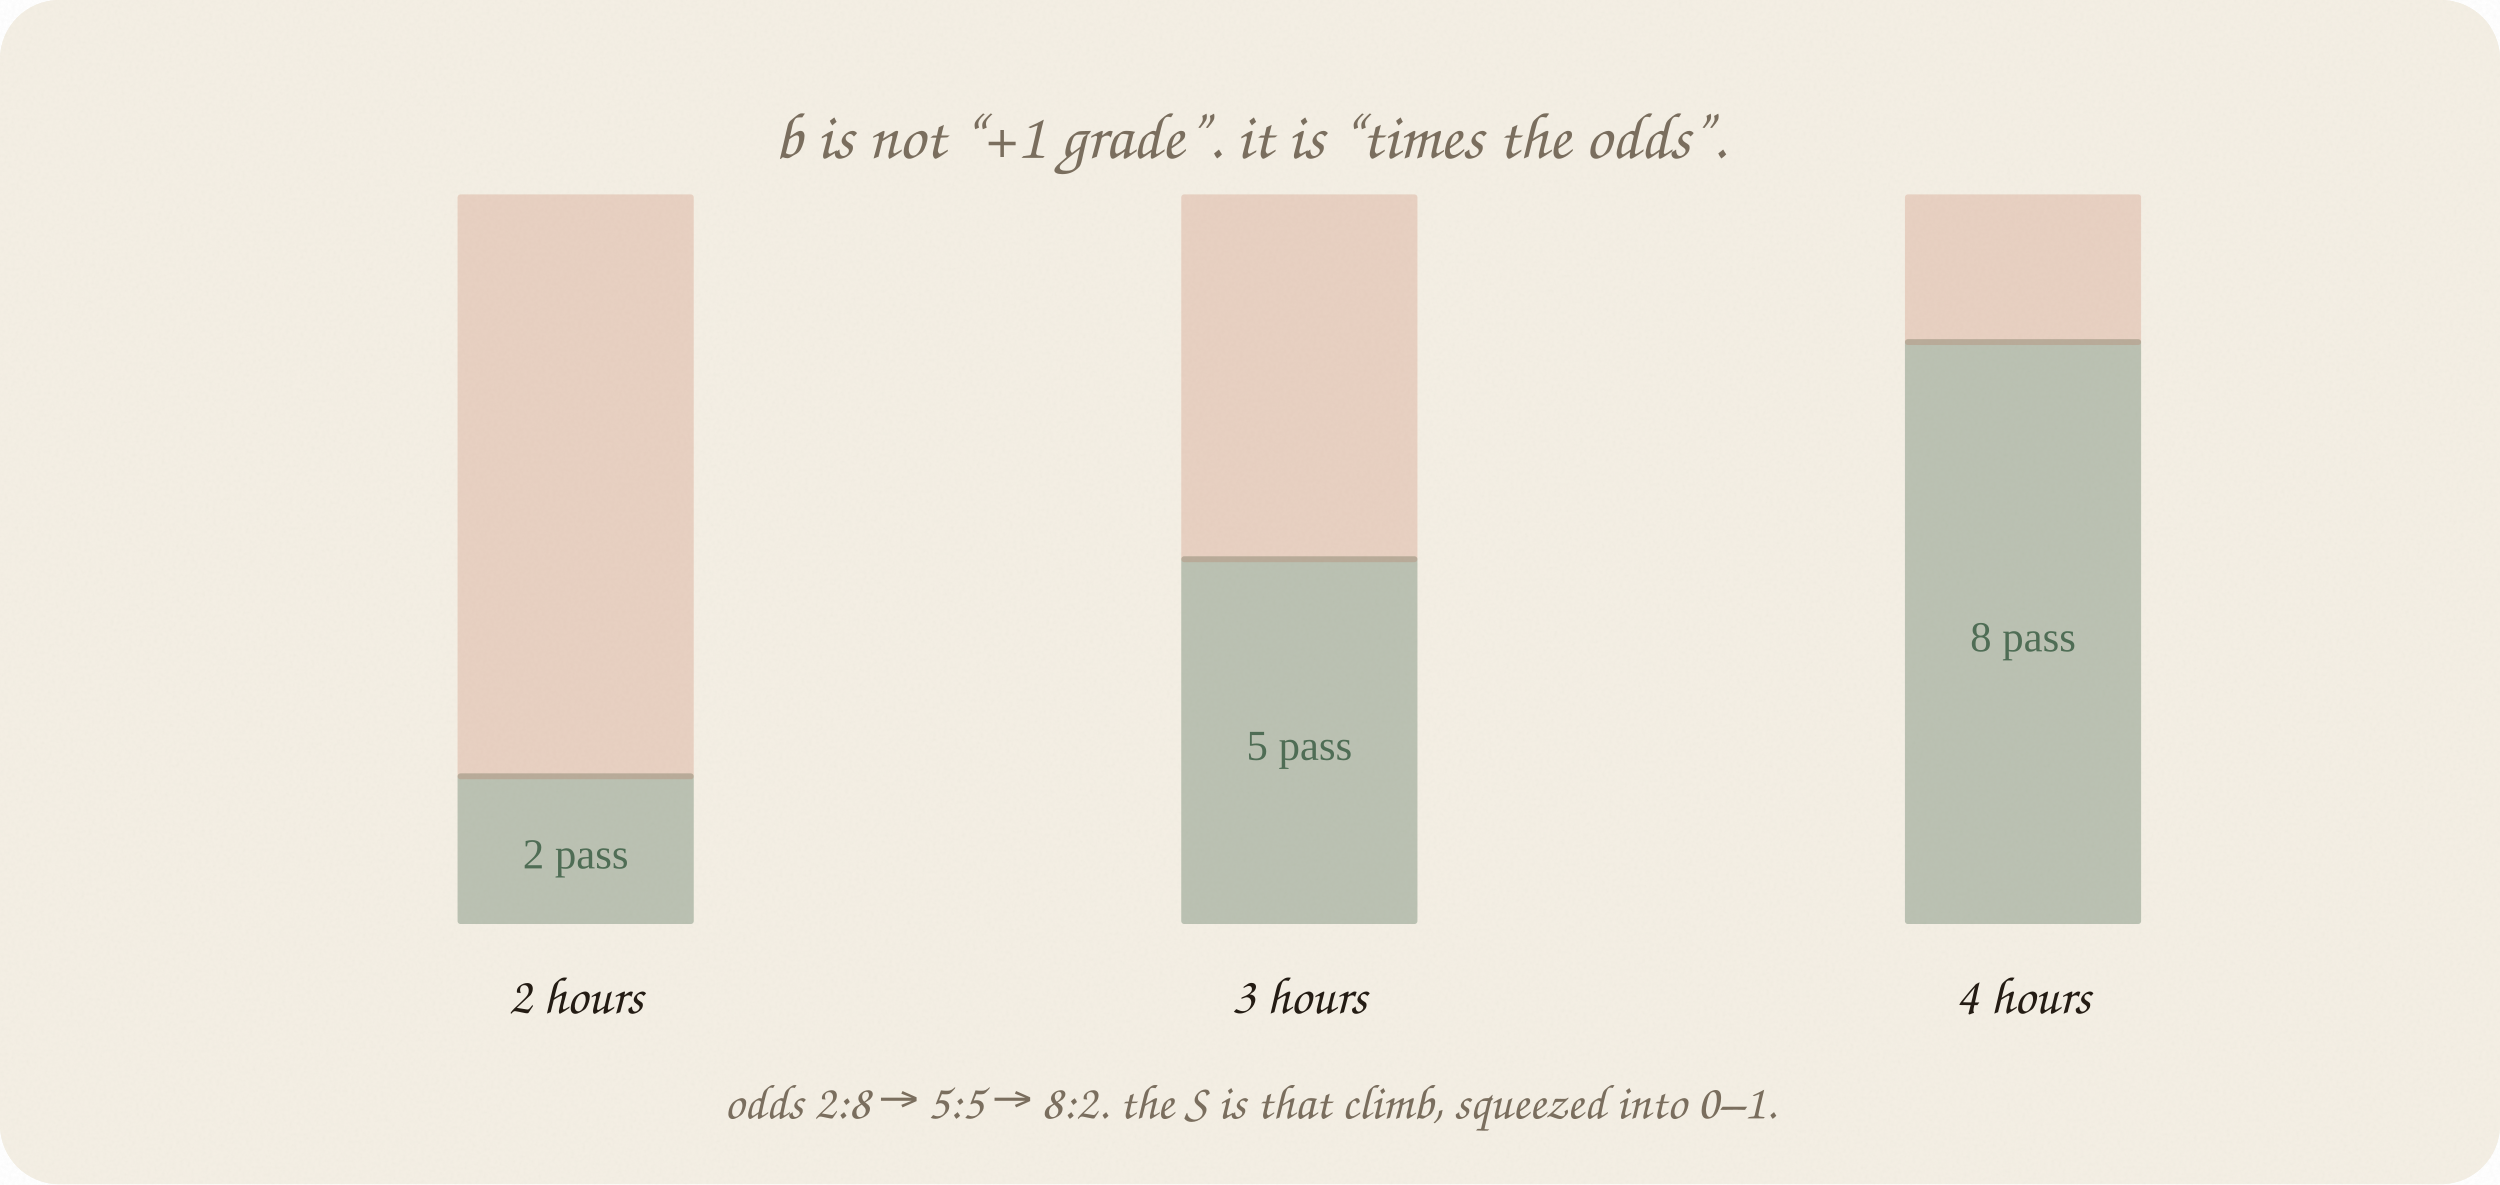
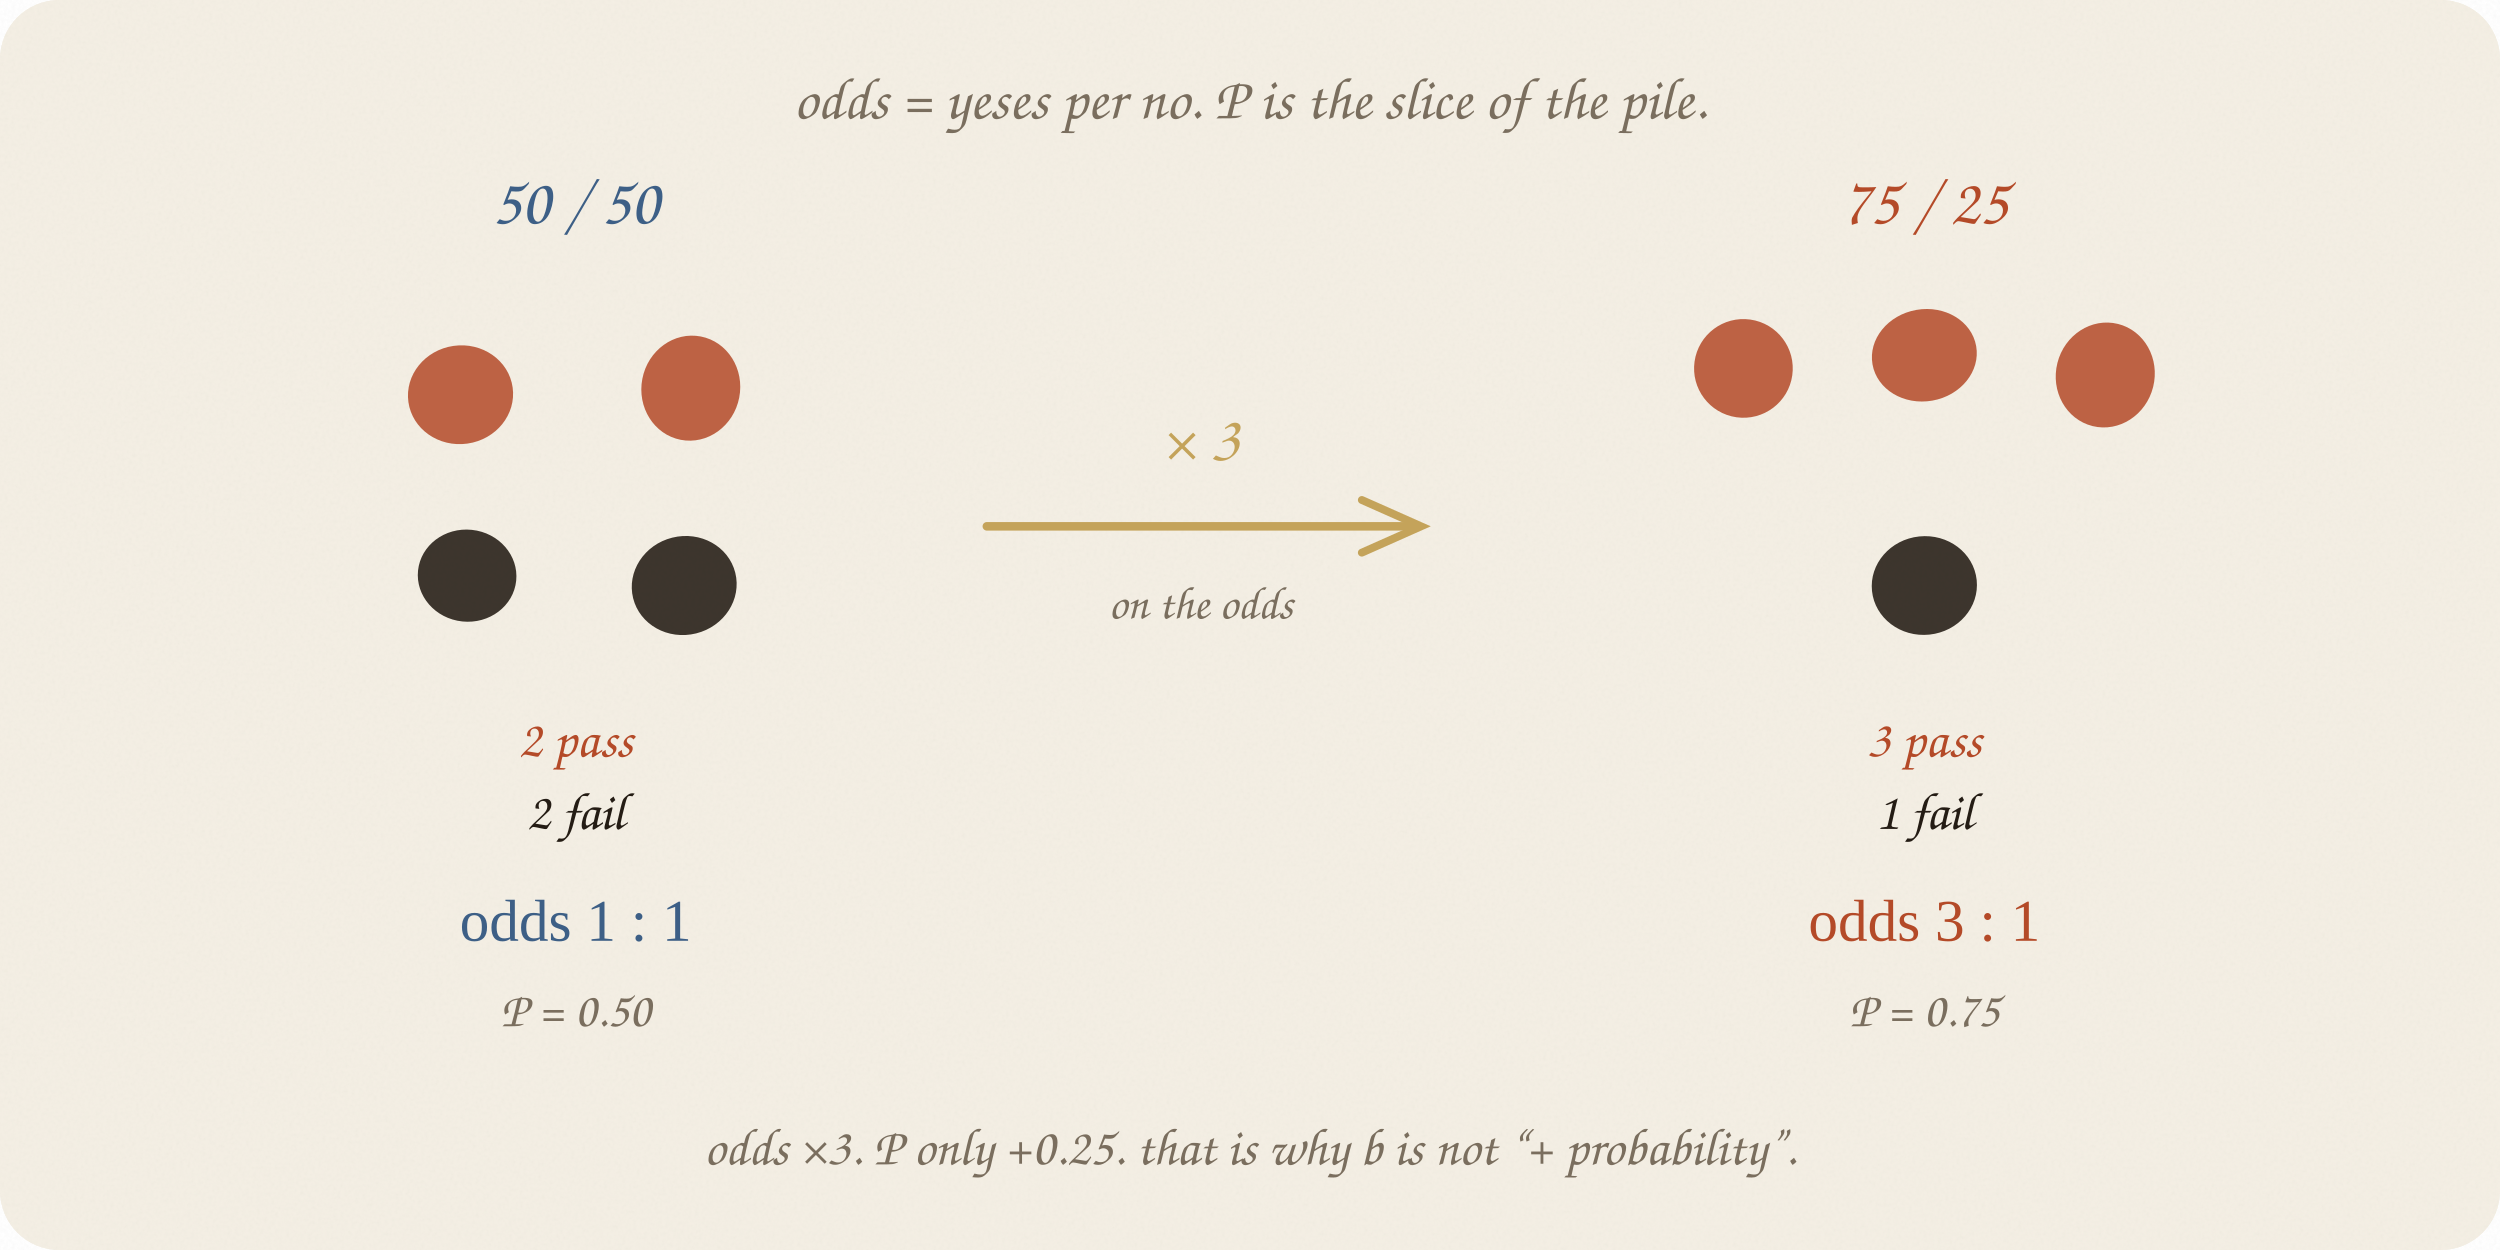
- <svg xmlns="http://www.w3.org/2000/svg" viewBox="0 0 760 360" width="760" height="360" role="img" aria-label="odds climbing with hours">
+ <svg xmlns="http://www.w3.org/2000/svg" viewBox="0 0 760 380" width="760" height="380" role="img" aria-label="odds 1:1 becomes 3:1; P only goes 50 to 75">
  <defs>
    <filter id="grain" x="0" y="0" width="100%" height="100%">
      <feTurbulence type="fractalNoise" baseFrequency="0.9" numOctaves="2" stitchTiles="stitch" result="n" />
      <feColorMatrix type="saturate" values="0" />
      <feComponentTransfer>
        <feFuncA type="linear" slope="0.07" />
      </feComponentTransfer>
      <feBlend in="SourceGraphic" mode="multiply" />
    </filter>
  </defs>
-   <rect width="760" height="360" rx="18" ry="18" fill="#f4efe4" />
-   <rect width="760" height="360" rx="18" ry="18" fill="#f4efe4" filter="url(#grain)" opacity="0.9" />
-   <text x="380.0" y="48.0" font-family="Bradley Hand, Apple Chancery, Segoe Script, Comic Sans MS, cursive" font-size="20" fill="#7a6e5e" text-anchor="middle" font-style="normal">b is not “+1 grade”. it is “times the odds”.</text>
-   <path d="M 140.0,280.0 L 210.0,280.0 L 210.0,236.0 L 140.0,236.0 Z" fill="#4f6d55" stroke="#4f6d55" stroke-width="1.8" stroke-linecap="round" stroke-linejoin="round" opacity="0.35" />
-   <path d="M 140.0,236.0 L 210.0,236.0 L 210.0,60.0 L 140.0,60.0 Z" fill="#b44a28" stroke="#b44a28" stroke-width="1.8" stroke-linecap="round" stroke-linejoin="round" opacity="0.18" />
-   <text x="175.0" y="308.0" font-family="Bradley Hand, Apple Chancery, Segoe Script, Comic Sans MS, cursive" font-size="16" fill="#241c14" text-anchor="middle" font-style="normal">2 hours</text>
-   <text x="175.0" y="264.0" font-family="Georgia, Times New Roman, serif" font-size="13" fill="#4f6d55" text-anchor="middle" font-style="normal">2 pass</text>
-   <path d="M 360.0,280.0 L 430.0,280.0 L 430.0,170.0 L 360.0,170.0 Z" fill="#4f6d55" stroke="#4f6d55" stroke-width="1.8" stroke-linecap="round" stroke-linejoin="round" opacity="0.35" />
-   <path d="M 360.0,170.0 L 430.0,170.0 L 430.0,60.0 L 360.0,60.0 Z" fill="#b44a28" stroke="#b44a28" stroke-width="1.8" stroke-linecap="round" stroke-linejoin="round" opacity="0.18" />
-   <text x="395.0" y="308.0" font-family="Bradley Hand, Apple Chancery, Segoe Script, Comic Sans MS, cursive" font-size="16" fill="#241c14" text-anchor="middle" font-style="normal">3 hours</text>
-   <text x="395.0" y="231.0" font-family="Georgia, Times New Roman, serif" font-size="13" fill="#4f6d55" text-anchor="middle" font-style="normal">5 pass</text>
-   <path d="M 580.0,280.0 L 650.0,280.0 L 650.0,104.0 L 580.0,104.0 Z" fill="#4f6d55" stroke="#4f6d55" stroke-width="1.8" stroke-linecap="round" stroke-linejoin="round" opacity="0.35" />
-   <path d="M 580.0,104.0 L 650.0,104.0 L 650.0,60.0 L 580.0,60.0 Z" fill="#b44a28" stroke="#b44a28" stroke-width="1.8" stroke-linecap="round" stroke-linejoin="round" opacity="0.18" />
-   <text x="615.0" y="308.0" font-family="Bradley Hand, Apple Chancery, Segoe Script, Comic Sans MS, cursive" font-size="16" fill="#241c14" text-anchor="middle" font-style="normal">4 hours</text>
-   <text x="615.0" y="198.0" font-family="Georgia, Times New Roman, serif" font-size="13" fill="#4f6d55" text-anchor="middle" font-style="normal">8 pass</text>
-   <text x="380.0" y="340.0" font-family="Bradley Hand, Apple Chancery, Segoe Script, Comic Sans MS, cursive" font-size="15" fill="#7a6e5e" text-anchor="middle" font-style="normal">odds 2:8 → 5:5 → 8:2.  the S is that climb, squeezed into 0–1.</text>
+   <rect width="760" height="380" rx="18" ry="18" fill="#f4efe4" />
+   <rect width="760" height="380" rx="18" ry="18" fill="#f4efe4" filter="url(#grain)" opacity="0.9" />
+   <text x="380" y="36" font-family="Bradley Hand, Apple Chancery, Segoe Script, Comic Sans MS, cursive" font-size="18" fill="#7a6e5e" text-anchor="middle">odds = yeses per no.  P is the slice of the pile.</text>
+   <text x="175" y="68" font-family="Bradley Hand, Apple Chancery, Segoe Script, Comic Sans MS, cursive" font-size="20" fill="#3d5f86" text-anchor="middle">50 / 50</text>
+   <ellipse cx="140" cy="120" rx="16" ry="15" transform="rotate(-8 140 120)" fill="#b44a28" opacity="0.85" />
+   <ellipse cx="210" cy="118" rx="15" ry="16" transform="rotate(11 210 118)" fill="#b44a28" opacity="0.85" />
+   <ellipse cx="142" cy="175" rx="15" ry="14" transform="rotate(6 142 175)" fill="#241c14" opacity="0.88" />
+   <ellipse cx="208" cy="178" rx="16" ry="15" transform="rotate(-14 208 178)" fill="#241c14" opacity="0.88" />
+   <text x="175" y="230" font-family="Bradley Hand, Apple Chancery, Segoe Script, Comic Sans MS, cursive" font-size="16" fill="#b44a28" text-anchor="middle">2 pass</text>
+   <text x="175" y="252" font-family="Bradley Hand, Apple Chancery, Segoe Script, Comic Sans MS, cursive" font-size="16" fill="#241c14" text-anchor="middle">2 fail</text>
+   <text x="175" y="286" font-family="Georgia, Times New Roman, serif" font-size="18" fill="#3d5f86" text-anchor="middle">odds 1 : 1</text>
+   <text x="175" y="312" font-family="Bradley Hand, Apple Chancery, Segoe Script, Comic Sans MS, cursive" font-size="15" fill="#7a6e5e" text-anchor="middle">P = 0.50</text>
+   <path d="M 300,160 L 430,160" fill="none" stroke="#c4a35a" stroke-width="2.6" stroke-linecap="round" />
+   <path d="M 414,152 L 432,160 L 414,168" fill="none" stroke="#c4a35a" stroke-width="2.4" stroke-linecap="round" />
+   <text x="365" y="140" font-family="Bradley Hand, Apple Chancery, Segoe Script, Comic Sans MS, cursive" font-size="20" fill="#c4a35a" text-anchor="middle">× 3</text>
+   <text x="365" y="188" font-family="Bradley Hand, Apple Chancery, Segoe Script, Comic Sans MS, cursive" font-size="14" fill="#7a6e5e" text-anchor="middle">on the odds</text>
+   <text x="585" y="68" font-family="Bradley Hand, Apple Chancery, Segoe Script, Comic Sans MS, cursive" font-size="20" fill="#b44a28" text-anchor="middle">75 / 25</text>
+   <ellipse cx="530" cy="112" rx="15" ry="15" transform="rotate(8 530 112)" fill="#b44a28" opacity="0.85" />
+   <ellipse cx="585" cy="108" rx="16" ry="14" transform="rotate(-10 585 108)" fill="#b44a28" opacity="0.85" />
+   <ellipse cx="640" cy="114" rx="15" ry="16" transform="rotate(14 640 114)" fill="#b44a28" opacity="0.85" />
+   <ellipse cx="585" cy="178" rx="16" ry="15" transform="rotate(-6 585 178)" fill="#241c14" opacity="0.88" />
+   <text x="585" y="230" font-family="Bradley Hand, Apple Chancery, Segoe Script, Comic Sans MS, cursive" font-size="16" fill="#b44a28" text-anchor="middle">3 pass</text>
+   <text x="585" y="252" font-family="Bradley Hand, Apple Chancery, Segoe Script, Comic Sans MS, cursive" font-size="16" fill="#241c14" text-anchor="middle">1 fail</text>
+   <text x="585" y="286" font-family="Georgia, Times New Roman, serif" font-size="18" fill="#b44a28" text-anchor="middle">odds 3 : 1</text>
+   <text x="585" y="312" font-family="Bradley Hand, Apple Chancery, Segoe Script, Comic Sans MS, cursive" font-size="15" fill="#7a6e5e" text-anchor="middle">P = 0.75</text>
+   <text x="380" y="354" font-family="Bradley Hand, Apple Chancery, Segoe Script, Comic Sans MS, cursive" font-size="16" fill="#7a6e5e" text-anchor="middle">odds ×3.  P only +0.25.  that is why b is not “+ probability”.</text>
</svg>
